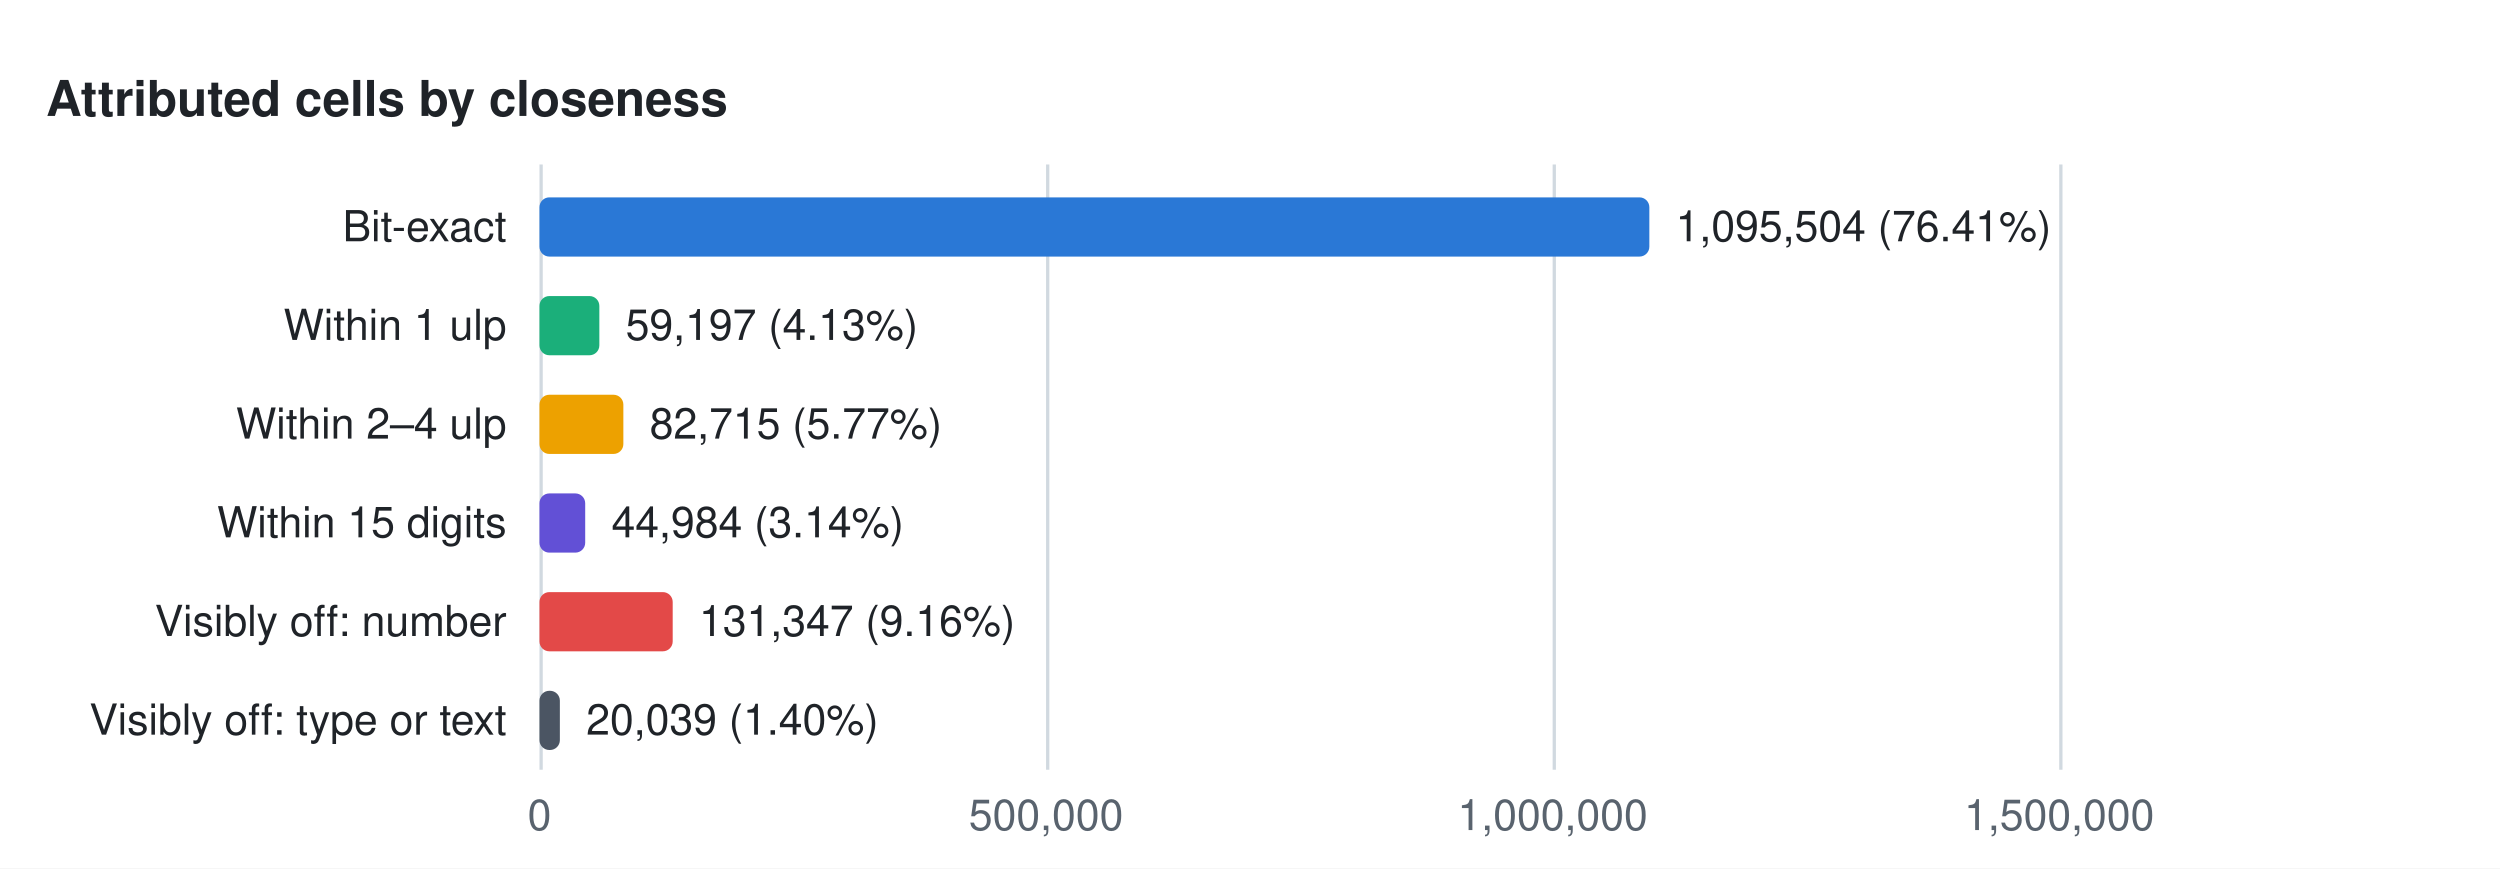
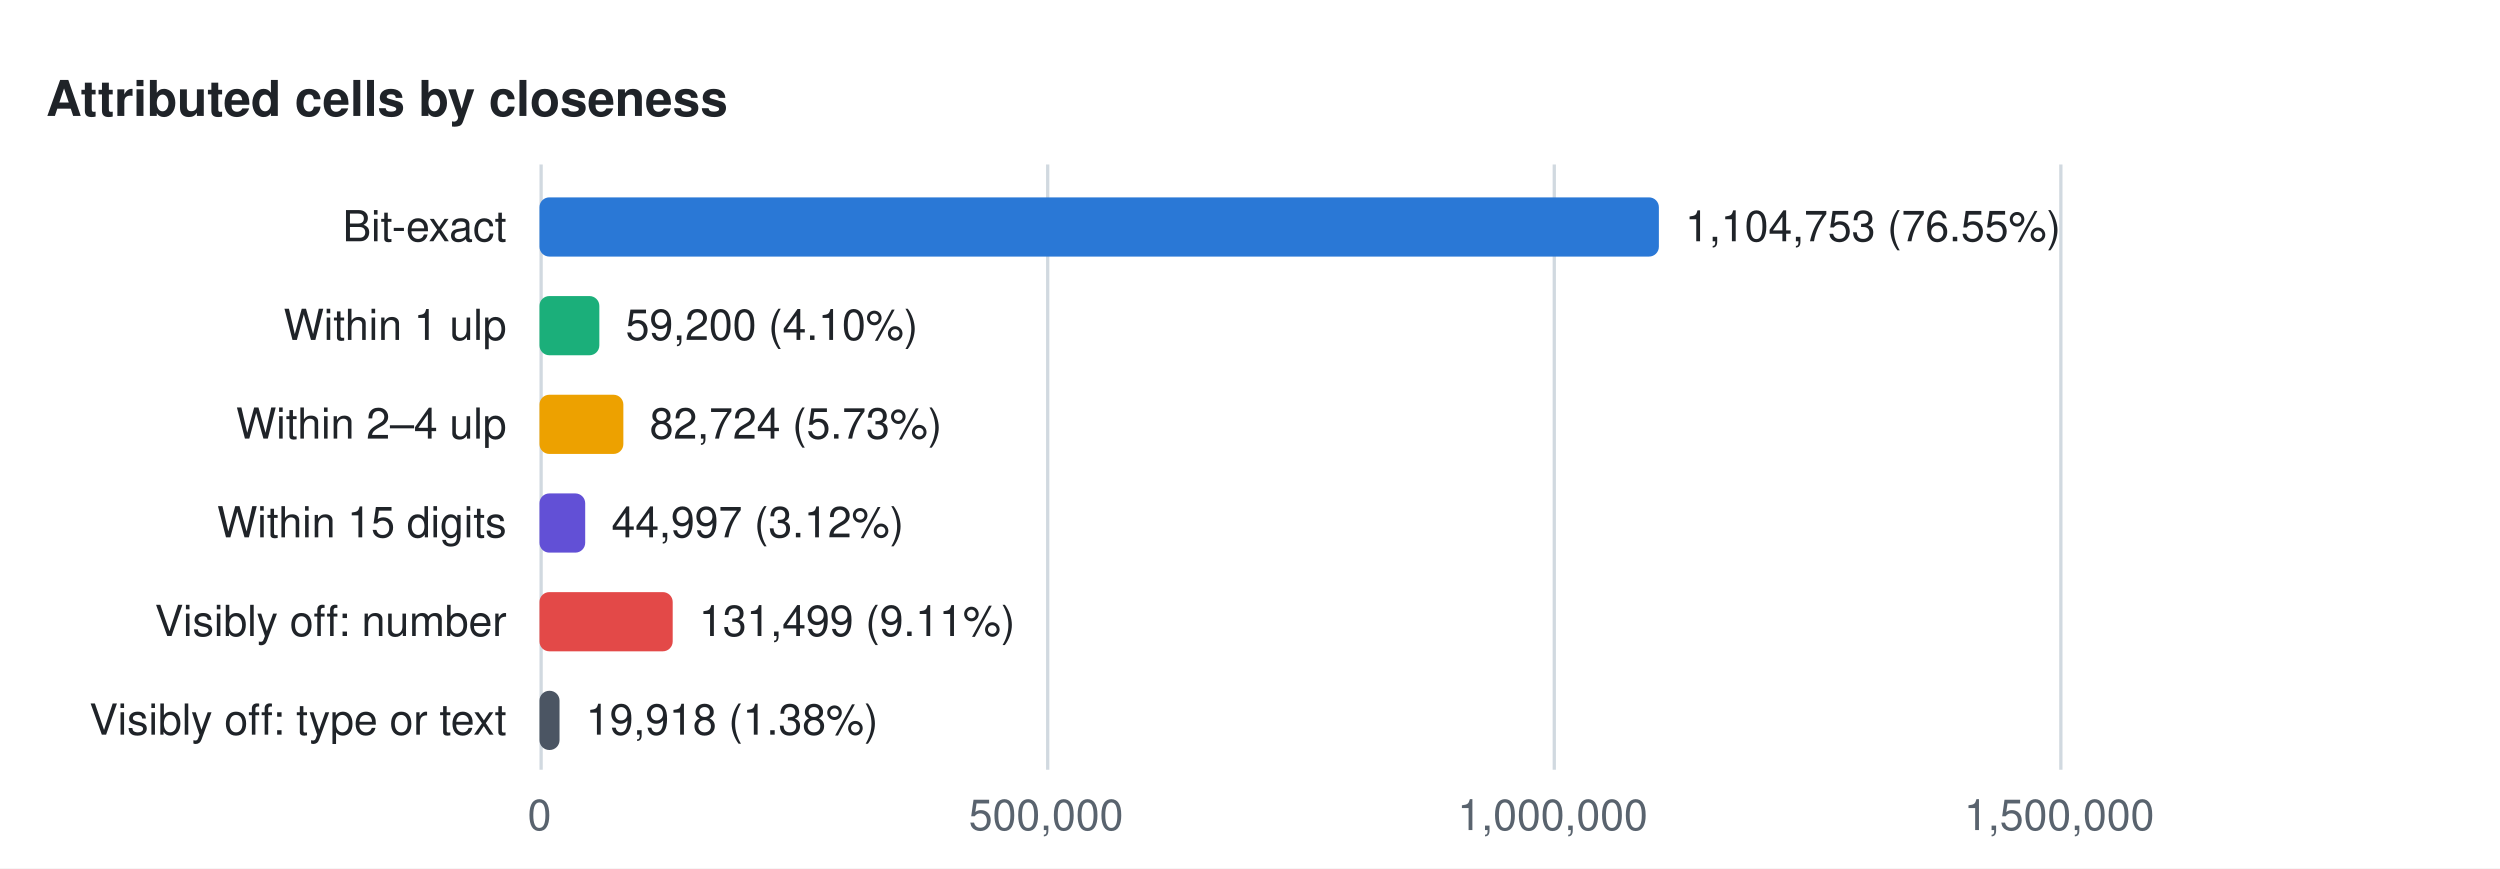
<svg xmlns="http://www.w3.org/2000/svg" width="760" height="264" viewBox="0 0 760 264" role="img" aria-labelledby="t d">
  <style>text{font-family:system-ui,-apple-system,'Segoe UI',Helvetica,Arial,sans-serif;font-size:13px}.title{font-size:15px;font-weight:600}.num{font-variant-numeric:tabular-nums}.bg{fill:#ffffff}.ink{fill:#1f2328}.muted{fill:#59636e}.grid{fill:#d1d9e0}.b-pass{fill:#2a78d6}.b-ulp1{fill:#1baf7a}.b-ulp4{fill:#eda100}.b-digits15{fill:#6250d6}.b-visible_numeric{fill:#e34948}.b-visible_other{fill:#4b5563}.in-pass{fill:#000000}.in-ulp1{fill:#000000}.in-ulp4{fill:#000000}.in-digits15{fill:#ffffff}.in-visible_numeric{fill:#000000}.in-visible_other{fill:#ffffff}@media (prefers-color-scheme: dark){.bg{fill:#0d1117}.ink{fill:#f0f6fc}.muted{fill:#9198a1}.grid{fill:#3d444d}.b-pass{fill:#3987e5}.b-ulp1{fill:#199e70}.b-ulp4{fill:#c98500}.b-digits15{fill:#9085e9}.b-visible_numeric{fill:#e66767}.b-visible_other{fill:#9ca3af}.in-pass{fill:#000000}.in-ulp1{fill:#000000}.in-ulp4{fill:#000000}.in-digits15{fill:#000000}.in-visible_numeric{fill:#000000}.in-visible_other{fill:#000000}}</style>
  <rect class="bg" fill="#ffffff" x="0" y="0" width="760" height="264" />
  <g transform="translate(14,14)">
    <text x="0.0" y="16.0" class="ink title" fill="#1f2328" text-anchor="start" dominant-baseline="middle">Attributed cells by closeness</text>
    <rect class="grid" fill="#d1d9e0" x="150.0" y="36" width="1" height="184" />
    <text x="150.0" y="234.0" class="muted num" fill="#59636e" text-anchor="middle" dominant-baseline="middle">0</text>
    <rect class="grid" fill="#d1d9e0" x="304.0" y="36" width="1" height="184" />
    <text x="304.0" y="234.0" class="muted num" fill="#59636e" text-anchor="middle" dominant-baseline="middle">500,000</text>
    <rect class="grid" fill="#d1d9e0" x="458.0" y="36" width="1" height="184" />
    <text x="458.0" y="234.0" class="muted num" fill="#59636e" text-anchor="middle" dominant-baseline="middle">1,000,000</text>
    <rect class="grid" fill="#d1d9e0" x="612.0" y="36" width="1" height="184" />
    <text x="612.0" y="234.0" class="muted num" fill="#59636e" text-anchor="middle" dominant-baseline="middle">1,500,000</text>
    <text x="140.0" y="55.0" class="ink" fill="#1f2328" text-anchor="end" dominant-baseline="middle">Bit-exact</text>
-     <rect class="b-pass" fill="#2a78d6" x="150.0" y="46.0" width="337.4" height="18" rx="3" />
-     <text x="495.4" y="55.0" class="ink num" fill="#1f2328" text-anchor="start" dominant-baseline="middle">1,095,504 (76.41%)</text>
+     <rect class="b-pass" fill="#2a78d6" x="150.0" y="46.0" width="340.3" height="18" rx="3" />
+     <text x="498.3" y="55.0" class="ink num" fill="#1f2328" text-anchor="start" dominant-baseline="middle">1,104,753 (76.55%)</text>
    <text x="140.0" y="85.0" class="ink" fill="#1f2328" text-anchor="end" dominant-baseline="middle">Within 1 ulp</text>
    <rect class="b-ulp1" fill="#1baf7a" x="150.0" y="76.0" width="18.2" height="18" rx="3" />
-     <text x="176.2" y="85.0" class="ink num" fill="#1f2328" text-anchor="start" dominant-baseline="middle">59,197 (4.13%)</text>
+     <text x="176.2" y="85.0" class="ink num" fill="#1f2328" text-anchor="start" dominant-baseline="middle">59,200 (4.10%)</text>
    <text x="140.0" y="115.0" class="ink" fill="#1f2328" text-anchor="end" dominant-baseline="middle">Within 2–4 ulp</text>
    <rect class="b-ulp4" fill="#eda100" x="150.0" y="106.0" width="25.5" height="18" rx="3" />
-     <text x="183.5" y="115.0" class="ink num" fill="#1f2328" text-anchor="start" dominant-baseline="middle">82,715 (5.77%)</text>
+     <text x="183.5" y="115.0" class="ink num" fill="#1f2328" text-anchor="start" dominant-baseline="middle">82,724 (5.73%)</text>
    <text x="140.0" y="145.0" class="ink" fill="#1f2328" text-anchor="end" dominant-baseline="middle">Within 15 digits</text>
    <rect class="b-digits15" fill="#6250d6" x="150.0" y="136.0" width="13.9" height="18" rx="3" />
-     <text x="171.9" y="145.0" class="ink num" fill="#1f2328" text-anchor="start" dominant-baseline="middle">44,984 (3.14%)</text>
+     <text x="171.9" y="145.0" class="ink num" fill="#1f2328" text-anchor="start" dominant-baseline="middle">44,997 (3.12%)</text>
    <text x="140.0" y="175.0" class="ink" fill="#1f2328" text-anchor="end" dominant-baseline="middle">Visibly off: number</text>
    <rect class="b-visible_numeric" fill="#e34948" x="150.0" y="166.0" width="40.5" height="18" rx="3" />
-     <text x="198.5" y="175.0" class="ink num" fill="#1f2328" text-anchor="start" dominant-baseline="middle">131,347 (9.16%)</text>
+     <text x="198.5" y="175.0" class="ink num" fill="#1f2328" text-anchor="start" dominant-baseline="middle">131,499 (9.11%)</text>
    <text x="140.0" y="205.0" class="ink" fill="#1f2328" text-anchor="end" dominant-baseline="middle">Visibly off: type or text</text>
-     <rect class="b-visible_other" fill="#4b5563" x="150.0" y="196.0" width="6.2" height="18" rx="3" />
-     <text x="164.2" y="205.0" class="ink num" fill="#1f2328" text-anchor="start" dominant-baseline="middle">20,039 (1.40%)</text>
+     <rect class="b-visible_other" fill="#4b5563" x="150.0" y="196.0" width="6.1" height="18" rx="3" />
+     <text x="164.1" y="205.0" class="ink num" fill="#1f2328" text-anchor="start" dominant-baseline="middle">19,918 (1.38%)</text>
  </g>
</svg>
